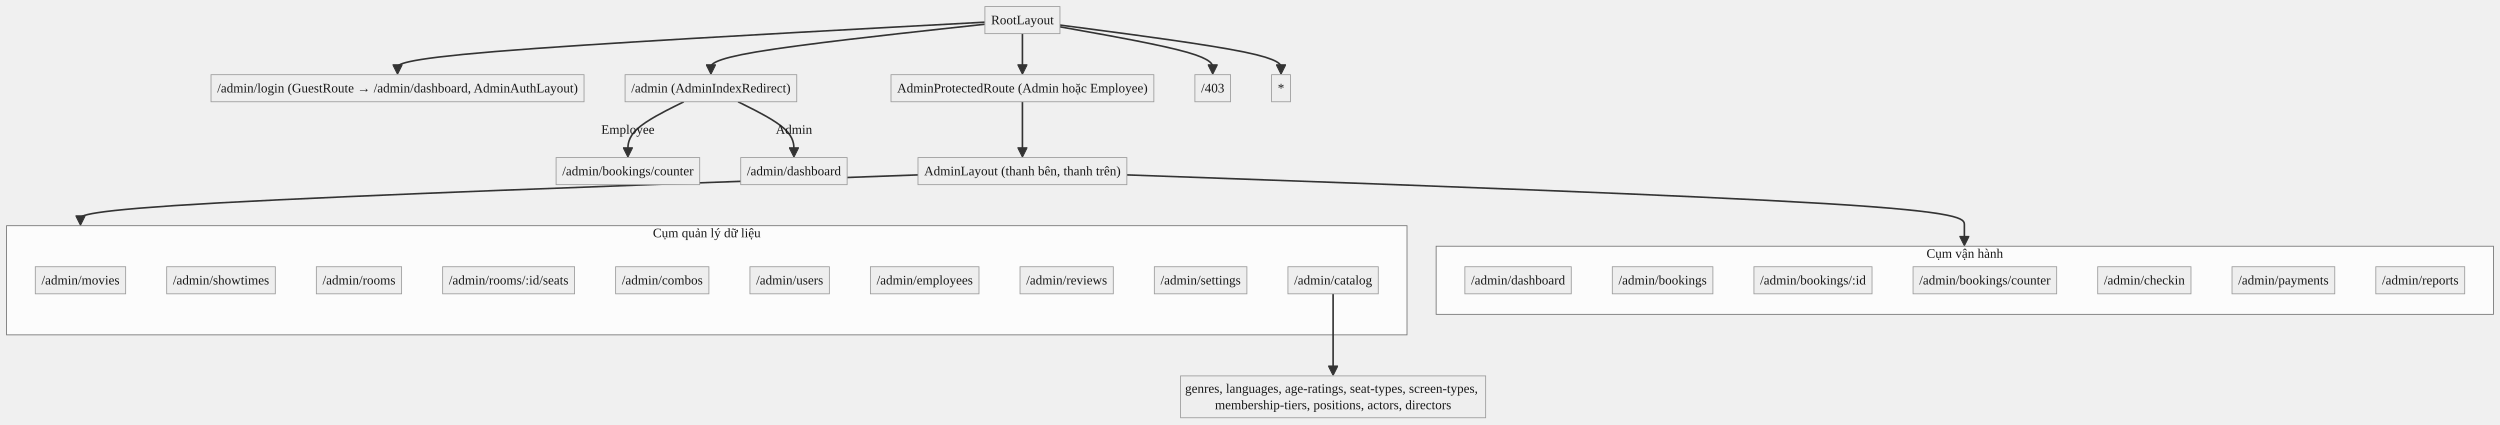
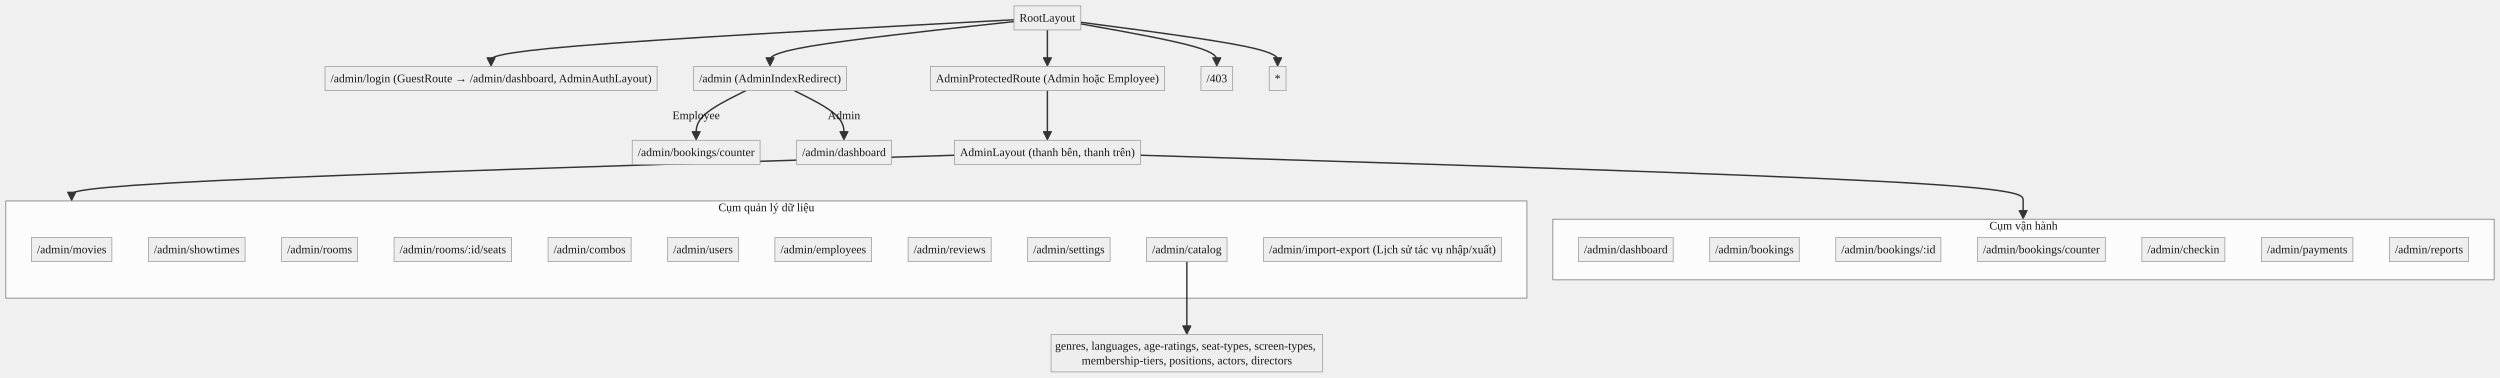
- <svg xmlns="http://www.w3.org/2000/svg" id="mermaid_hinh_4_67_1794562634340" width="3046.062" height="517" viewBox="-8 -8 3046.062 517" role="graphics-document document" aria-roledescription="flowchart-v2" font-family="Times New Roman">
-   <style>#mermaid_hinh_4_67_1794562634340{font-family:Times New Roman;font-size:16px;fill:#000000;}#mermaid_hinh_4_67_1794562634340 .error-icon{fill:#552222;}#mermaid_hinh_4_67_1794562634340 .error-text{fill:#552222;stroke:#552222;}#mermaid_hinh_4_67_1794562634340 .edge-thickness-normal{stroke-width:2px;}#mermaid_hinh_4_67_1794562634340 .edge-thickness-thick{stroke-width:3.5px;}#mermaid_hinh_4_67_1794562634340 .edge-pattern-solid{stroke-dasharray:0;}#mermaid_hinh_4_67_1794562634340 .edge-pattern-dashed{stroke-dasharray:3;}#mermaid_hinh_4_67_1794562634340 .edge-pattern-dotted{stroke-dasharray:2;}#mermaid_hinh_4_67_1794562634340 .marker{fill:#666;stroke:#666;}#mermaid_hinh_4_67_1794562634340 .marker.cross{stroke:#666;}#mermaid_hinh_4_67_1794562634340 svg{font-family:Times New Roman;font-size:16px;}#mermaid_hinh_4_67_1794562634340 .label{font-family:Times New Roman;color:#000000;}#mermaid_hinh_4_67_1794562634340 .cluster-label text{fill:#333;}#mermaid_hinh_4_67_1794562634340 .cluster-label span,#mermaid_hinh_4_67_1794562634340 p{color:#333;}#mermaid_hinh_4_67_1794562634340 .label text,#mermaid_hinh_4_67_1794562634340 span,#mermaid_hinh_4_67_1794562634340 p{fill:#000000;color:#000000;}#mermaid_hinh_4_67_1794562634340 .node rect,#mermaid_hinh_4_67_1794562634340 .node circle,#mermaid_hinh_4_67_1794562634340 .node ellipse,#mermaid_hinh_4_67_1794562634340 .node polygon,#mermaid_hinh_4_67_1794562634340 .node path{fill:#eee;stroke:#999;stroke-width:1px;}#mermaid_hinh_4_67_1794562634340 .flowchart-label text{text-anchor:middle;}#mermaid_hinh_4_67_1794562634340 .node .katex path{fill:#000;stroke:#000;stroke-width:1px;}#mermaid_hinh_4_67_1794562634340 .node .label{text-align:center;}#mermaid_hinh_4_67_1794562634340 .node.clickable{cursor:pointer;}#mermaid_hinh_4_67_1794562634340 .arrowheadPath{fill:#333333;}#mermaid_hinh_4_67_1794562634340 .edgePath .path{stroke:#666;stroke-width:2.0px;}#mermaid_hinh_4_67_1794562634340 .flowchart-link{stroke:#666;fill:none;}#mermaid_hinh_4_67_1794562634340 .edgeLabel{background-color:white;text-align:center;}#mermaid_hinh_4_67_1794562634340 .edgeLabel rect{opacity:0.5;background-color:white;fill:white;}#mermaid_hinh_4_67_1794562634340 .labelBkg{background-color:rgba(255, 255, 255, 0.5);}#mermaid_hinh_4_67_1794562634340 .cluster rect{fill:hsl(0, 0%, 98.922%);stroke:#707070;stroke-width:1px;}#mermaid_hinh_4_67_1794562634340 .cluster text{fill:#333;}#mermaid_hinh_4_67_1794562634340 .cluster span,#mermaid_hinh_4_67_1794562634340 p{color:#333;}#mermaid_hinh_4_67_1794562634340 div.mermaidTooltip{position:absolute;text-align:center;max-width:200px;padding:2px;font-family:Times New Roman;font-size:12px;background:hsl(-160, 0%, 93.333%);border:1px solid #707070;border-radius:2px;pointer-events:none;z-index:100;}#mermaid_hinh_4_67_1794562634340 .flowchartTitleText{text-anchor:middle;font-size:18px;fill:#000000;}#mermaid_hinh_4_67_1794562634340 :root{--mermaid-font-family:Times New Roman;}</style>
+ <svg xmlns="http://www.w3.org/2000/svg" id="mermaid_hinh_4_67_1794704579960" width="3421.438" height="517" viewBox="-8 -8 3421.438 517" role="graphics-document document" aria-roledescription="flowchart-v2" font-family="Times New Roman">
+   <style>#mermaid_hinh_4_67_1794704579960{font-family:Times New Roman;font-size:16px;fill:#000000;}#mermaid_hinh_4_67_1794704579960 .error-icon{fill:#552222;}#mermaid_hinh_4_67_1794704579960 .error-text{fill:#552222;stroke:#552222;}#mermaid_hinh_4_67_1794704579960 .edge-thickness-normal{stroke-width:2px;}#mermaid_hinh_4_67_1794704579960 .edge-thickness-thick{stroke-width:3.5px;}#mermaid_hinh_4_67_1794704579960 .edge-pattern-solid{stroke-dasharray:0;}#mermaid_hinh_4_67_1794704579960 .edge-pattern-dashed{stroke-dasharray:3;}#mermaid_hinh_4_67_1794704579960 .edge-pattern-dotted{stroke-dasharray:2;}#mermaid_hinh_4_67_1794704579960 .marker{fill:#666;stroke:#666;}#mermaid_hinh_4_67_1794704579960 .marker.cross{stroke:#666;}#mermaid_hinh_4_67_1794704579960 svg{font-family:Times New Roman;font-size:16px;}#mermaid_hinh_4_67_1794704579960 .label{font-family:Times New Roman;color:#000000;}#mermaid_hinh_4_67_1794704579960 .cluster-label text{fill:#333;}#mermaid_hinh_4_67_1794704579960 .cluster-label span,#mermaid_hinh_4_67_1794704579960 p{color:#333;}#mermaid_hinh_4_67_1794704579960 .label text,#mermaid_hinh_4_67_1794704579960 span,#mermaid_hinh_4_67_1794704579960 p{fill:#000000;color:#000000;}#mermaid_hinh_4_67_1794704579960 .node rect,#mermaid_hinh_4_67_1794704579960 .node circle,#mermaid_hinh_4_67_1794704579960 .node ellipse,#mermaid_hinh_4_67_1794704579960 .node polygon,#mermaid_hinh_4_67_1794704579960 .node path{fill:#eee;stroke:#999;stroke-width:1px;}#mermaid_hinh_4_67_1794704579960 .flowchart-label text{text-anchor:middle;}#mermaid_hinh_4_67_1794704579960 .node .katex path{fill:#000;stroke:#000;stroke-width:1px;}#mermaid_hinh_4_67_1794704579960 .node .label{text-align:center;}#mermaid_hinh_4_67_1794704579960 .node.clickable{cursor:pointer;}#mermaid_hinh_4_67_1794704579960 .arrowheadPath{fill:#333333;}#mermaid_hinh_4_67_1794704579960 .edgePath .path{stroke:#666;stroke-width:2.0px;}#mermaid_hinh_4_67_1794704579960 .flowchart-link{stroke:#666;fill:none;}#mermaid_hinh_4_67_1794704579960 .edgeLabel{background-color:white;text-align:center;}#mermaid_hinh_4_67_1794704579960 .edgeLabel rect{opacity:0.5;background-color:white;fill:white;}#mermaid_hinh_4_67_1794704579960 .labelBkg{background-color:rgba(255, 255, 255, 0.5);}#mermaid_hinh_4_67_1794704579960 .cluster rect{fill:hsl(0, 0%, 98.922%);stroke:#707070;stroke-width:1px;}#mermaid_hinh_4_67_1794704579960 .cluster text{fill:#333;}#mermaid_hinh_4_67_1794704579960 .cluster span,#mermaid_hinh_4_67_1794704579960 p{color:#333;}#mermaid_hinh_4_67_1794704579960 div.mermaidTooltip{position:absolute;text-align:center;max-width:200px;padding:2px;font-family:Times New Roman;font-size:12px;background:hsl(-160, 0%, 93.333%);border:1px solid #707070;border-radius:2px;pointer-events:none;z-index:100;}#mermaid_hinh_4_67_1794704579960 .flowchartTitleText{text-anchor:middle;font-size:18px;fill:#000000;}#mermaid_hinh_4_67_1794704579960 :root{--mermaid-font-family:Times New Roman;}</style>
  <g>
-     <marker id="mermaid_hinh_4_67_1794562634340_flowchart-pointEnd" class="marker flowchart" viewBox="0 0 10 10" refX="6" refY="5" markerUnits="userSpaceOnUse" markerWidth="12" markerHeight="12" orient="auto">
+     <marker id="mermaid_hinh_4_67_1794704579960_flowchart-pointEnd" class="marker flowchart" viewBox="0 0 10 10" refX="6" refY="5" markerUnits="userSpaceOnUse" markerWidth="12" markerHeight="12" orient="auto">
      <path d="M 0 0 L 10 5 L 0 10 z" class="arrowMarkerPath" style="fill: #333333; stroke: #333333; stroke-width: 1;" fill="#333333" stroke="#333333" stroke-width="1" />
    </marker>
-     <marker id="mermaid_hinh_4_67_1794562634340_flowchart-pointStart" class="marker flowchart" viewBox="0 0 10 10" refX="4.5" refY="5" markerUnits="userSpaceOnUse" markerWidth="12" markerHeight="12" orient="auto">
+     <marker id="mermaid_hinh_4_67_1794704579960_flowchart-pointStart" class="marker flowchart" viewBox="0 0 10 10" refX="4.5" refY="5" markerUnits="userSpaceOnUse" markerWidth="12" markerHeight="12" orient="auto">
      <path d="M 0 5 L 10 10 L 10 0 z" class="arrowMarkerPath" style="fill: #333333; stroke: #333333; stroke-width: 1;" fill="#333333" stroke="#333333" stroke-width="1" />
    </marker>
-     <marker id="mermaid_hinh_4_67_1794562634340_flowchart-circleEnd" class="marker flowchart" viewBox="0 0 10 10" refX="11" refY="5" markerUnits="userSpaceOnUse" markerWidth="11" markerHeight="11" orient="auto">
+     <marker id="mermaid_hinh_4_67_1794704579960_flowchart-circleEnd" class="marker flowchart" viewBox="0 0 10 10" refX="11" refY="5" markerUnits="userSpaceOnUse" markerWidth="11" markerHeight="11" orient="auto">
      <circle cx="5" cy="5" r="5" class="arrowMarkerPath" style="fill: #333333; stroke: #333333; stroke-width: 1;" fill="#333333" stroke="#333333" stroke-width="1" />
    </marker>
-     <marker id="mermaid_hinh_4_67_1794562634340_flowchart-circleStart" class="marker flowchart" viewBox="0 0 10 10" refX="-1" refY="5" markerUnits="userSpaceOnUse" markerWidth="11" markerHeight="11" orient="auto">
+     <marker id="mermaid_hinh_4_67_1794704579960_flowchart-circleStart" class="marker flowchart" viewBox="0 0 10 10" refX="-1" refY="5" markerUnits="userSpaceOnUse" markerWidth="11" markerHeight="11" orient="auto">
      <circle cx="5" cy="5" r="5" class="arrowMarkerPath" style="fill: #333333; stroke: #333333; stroke-width: 1;" fill="#333333" stroke="#333333" stroke-width="1" />
    </marker>
-     <marker id="mermaid_hinh_4_67_1794562634340_flowchart-crossEnd" class="marker cross flowchart" viewBox="0 0 11 11" refX="12" refY="5.2" markerUnits="userSpaceOnUse" markerWidth="11" markerHeight="11" orient="auto">
+     <marker id="mermaid_hinh_4_67_1794704579960_flowchart-crossEnd" class="marker cross flowchart" viewBox="0 0 11 11" refX="12" refY="5.2" markerUnits="userSpaceOnUse" markerWidth="11" markerHeight="11" orient="auto">
      <path d="M 1,1 l 9,9 M 10,1 l -9,9" class="arrowMarkerPath" style="fill: #333333; stroke: #333333; stroke-width: 1;" fill="#333333" stroke="#333333" stroke-width="1" />
    </marker>
-     <marker id="mermaid_hinh_4_67_1794562634340_flowchart-crossStart" class="marker cross flowchart" viewBox="0 0 11 11" refX="-1" refY="5.2" markerUnits="userSpaceOnUse" markerWidth="11" markerHeight="11" orient="auto">
+     <marker id="mermaid_hinh_4_67_1794704579960_flowchart-crossStart" class="marker cross flowchart" viewBox="0 0 11 11" refX="-1" refY="5.2" markerUnits="userSpaceOnUse" markerWidth="11" markerHeight="11" orient="auto">
      <path d="M 1,1 l 9,9 M 10,1 l -9,9" class="arrowMarkerPath" style="fill: #333333; stroke: #333333; stroke-width: 1;" fill="#333333" stroke="#333333" stroke-width="1" />
    </marker>
    <g class="root">
      <g class="clusters">
        <g class="cluster default flowchart-label" id="DATA">
-           <rect style="fill: rgb(252, 252, 252); stroke: rgb(112, 112, 112); stroke-width: 1px;" rx="0" ry="0" x="0" y="267" width="1706.328" height="133" fill="rgb(252, 252, 252)" stroke="rgb(112, 112, 112)" stroke-width="1px" />
-           <g class="cluster-label" transform="translate(787.5, 267)">
+           <rect style="fill: rgb(252, 252, 252); stroke: rgb(112, 112, 112); stroke-width: 1px;" rx="0" ry="0" x="0" y="267" width="2081.703" height="133" fill="rgb(252, 252, 252)" stroke="rgb(112, 112, 112)" stroke-width="1px" />
+           <g class="cluster-label" transform="translate(975.1875, 267)">
            <text font-family="Times New Roman" font-size="16px" fill="#181818" text-anchor="middle">
              <tspan x="65.664" y="14.12" font-family="Times New Roman" fill="#181818">Cụm quản lý dữ liệu</tspan>
            </text>
          </g>
        </g>
      </g>
      <g class="edgePaths">
-         <path d="M1192.031,18.992L1072.753,25.493C953.475,31.995,714.919,44.997,595.641,54.782C476.363,64.567,476.363,71.133,476.363,74.417L476.363,77.7" id="L-R-L-0" class=" edge-thickness-normal edge-pattern-solid flowchart-link LS-R LE-L" style="stroke: #333333; stroke-width: 2px; fill: none;" marker-end="url(#mermaid_hinh_4_67_1794562634340_flowchart-pointEnd)" stroke="#333333" stroke-width="2px" fill="none" />
-         <path d="M1192.031,21.499L1136.393,27.582C1080.754,33.666,969.477,45.833,913.838,55.2C858.199,64.567,858.199,71.133,858.199,74.417L858.199,77.7" id="L-R-IDX-0" class=" edge-thickness-normal edge-pattern-solid flowchart-link LS-R LE-IDX" style="stroke: #333333; stroke-width: 2px; fill: none;" marker-end="url(#mermaid_hinh_4_67_1794562634340_flowchart-pointEnd)" stroke="#333333" stroke-width="2px" fill="none" />
-         <path d="M825.148,116L813.797,121.667C802.446,127.333,779.745,138.667,768.394,149.117C757.043,159.567,757.043,169.133,757.043,173.917L757.043,178.7" id="L-IDX-COUNTER-0" class=" edge-thickness-normal edge-pattern-solid flowchart-link LS-IDX LE-COUNTER" style="stroke: #333333; stroke-width: 2px; fill: none;" marker-end="url(#mermaid_hinh_4_67_1794562634340_flowchart-pointEnd)" stroke="#333333" stroke-width="2px" fill="none" />
-         <path d="M891.25,116L902.601,121.667C913.952,127.333,936.654,138.667,948.005,149.117C959.355,159.567,959.355,169.133,959.355,173.917L959.355,178.7" id="L-IDX-DASH-0" class=" edge-thickness-normal edge-pattern-solid flowchart-link LS-IDX LE-DASH" style="stroke: #333333; stroke-width: 2px; fill: none;" marker-end="url(#mermaid_hinh_4_67_1794562634340_flowchart-pointEnd)" stroke="#333333" stroke-width="2px" fill="none" />
-         <path d="M1237.75,33L1237.75,37.167C1237.75,41.333,1237.75,49.667,1237.75,57.117C1237.75,64.567,1237.75,71.133,1237.75,74.417L1237.75,77.7" id="L-R-PR-0" class=" edge-thickness-normal edge-pattern-solid flowchart-link LS-R LE-PR" style="stroke: #333333; stroke-width: 2px; fill: none;" marker-end="url(#mermaid_hinh_4_67_1794562634340_flowchart-pointEnd)" stroke="#333333" stroke-width="2px" fill="none" />
-         <path d="M1237.75,116L1237.75,121.667C1237.75,127.333,1237.75,138.667,1237.75,149.117C1237.75,159.567,1237.75,169.133,1237.75,173.917L1237.75,178.7" id="L-PR-AL-0" class=" edge-thickness-normal edge-pattern-solid flowchart-link LS-PR LE-AL" style="stroke: #333333; stroke-width: 2px; fill: none;" marker-end="url(#mermaid_hinh_4_67_1794562634340_flowchart-pointEnd)" stroke="#333333" stroke-width="2px" fill="none" />
-         <path d="M1616.289,350L1616.289,358.333C1616.289,366.667,1616.289,383.333,1616.289,395.833C1616.289,408.333,1616.289,416.667,1616.289,424.117C1616.289,431.567,1616.289,438.133,1616.289,441.417L1616.289,444.7" id="L-D10-C1-0" class=" edge-thickness-normal edge-pattern-solid flowchart-link LS-D10 LE-C1" style="stroke: #333333; stroke-width: 2px; fill: none;" marker-end="url(#mermaid_hinh_4_67_1794562634340_flowchart-pointEnd)" stroke="#333333" stroke-width="2px" fill="none" />
-         <path d="M1283.469,24.683L1314.492,30.236C1345.516,35.789,1407.563,46.894,1438.586,55.731C1469.609,64.567,1469.609,71.133,1469.609,74.417L1469.609,77.7" id="L-R-E403-0" class=" edge-thickness-normal edge-pattern-solid flowchart-link LS-R LE-E403" style="stroke: #333333; stroke-width: 2px; fill: none;" marker-end="url(#mermaid_hinh_4_67_1794562634340_flowchart-pointEnd)" stroke="#333333" stroke-width="2px" fill="none" />
-         <path d="M1283.469,22.522L1328.363,28.435C1373.258,34.348,1463.047,46.174,1507.941,55.37C1552.836,64.567,1552.836,71.133,1552.836,74.417L1552.836,77.7" id="L-R-NF-0" class=" edge-thickness-normal edge-pattern-solid flowchart-link LS-R LE-NF" style="stroke: #333333; stroke-width: 2px; fill: none;" marker-end="url(#mermaid_hinh_4_67_1794562634340_flowchart-pointEnd)" stroke="#333333" stroke-width="2px" fill="none" />
-         <path d="M1365,205.101L1535.074,211.251C1705.148,217.401,2045.297,229.7,2215.371,240.017C2385.445,250.333,2385.445,258.667,2385.445,266.117C2385.445,273.567,2385.445,280.133,2385.445,283.417L2385.445,286.7" id="L-AL-OPS-0" class=" edge-thickness-normal edge-pattern-solid flowchart-link LS-AL LE-OPS" style="stroke: #333333; stroke-width: 2px; fill: none;" marker-end="url(#mermaid_hinh_4_67_1794562634340_flowchart-pointEnd)" stroke="#333333" stroke-width="2px" fill="none" />
-         <path d="M1110.5,205.101L940.426,211.251C770.352,217.401,430.203,229.7,260.129,239.134C90.055,248.567,90.055,255.133,90.055,258.417L90.055,261.7" id="L-AL-DATA-0" class=" edge-thickness-normal edge-pattern-solid flowchart-link LS-AL LE-DATA" style="stroke: #333333; stroke-width: 2px; fill: none;" marker-end="url(#mermaid_hinh_4_67_1794562634340_flowchart-pointEnd)" stroke="#333333" stroke-width="2px" fill="none" />
+         <path d="M1379.719,18.992L1260.441,25.493C1141.163,31.995,902.607,44.997,783.329,54.782C664.051,64.567,664.051,71.133,664.051,74.417L664.051,77.7" id="L-R-L-0" class=" edge-thickness-normal edge-pattern-solid flowchart-link LS-R LE-L" style="stroke: #333333; stroke-width: 2px; fill: none;" marker-end="url(#mermaid_hinh_4_67_1794704579960_flowchart-pointEnd)" stroke="#333333" stroke-width="2px" fill="none" />
+         <path d="M1379.719,21.499L1324.08,27.582C1268.441,33.666,1157.164,45.833,1101.525,55.2C1045.887,64.567,1045.887,71.133,1045.887,74.417L1045.887,77.7" id="L-R-IDX-0" class=" edge-thickness-normal edge-pattern-solid flowchart-link LS-R LE-IDX" style="stroke: #333333; stroke-width: 2px; fill: none;" marker-end="url(#mermaid_hinh_4_67_1794704579960_flowchart-pointEnd)" stroke="#333333" stroke-width="2px" fill="none" />
+         <path d="M1012.836,116L1001.485,121.667C990.134,127.333,967.432,138.667,956.081,149.117C944.73,159.567,944.73,169.133,944.73,173.917L944.73,178.7" id="L-IDX-COUNTER-0" class=" edge-thickness-normal edge-pattern-solid flowchart-link LS-IDX LE-COUNTER" style="stroke: #333333; stroke-width: 2px; fill: none;" marker-end="url(#mermaid_hinh_4_67_1794704579960_flowchart-pointEnd)" stroke="#333333" stroke-width="2px" fill="none" />
+         <path d="M1078.938,116L1090.289,121.667C1101.64,127.333,1124.341,138.667,1135.692,149.117C1147.043,159.567,1147.043,169.133,1147.043,173.917L1147.043,178.7" id="L-IDX-DASH-0" class=" edge-thickness-normal edge-pattern-solid flowchart-link LS-IDX LE-DASH" style="stroke: #333333; stroke-width: 2px; fill: none;" marker-end="url(#mermaid_hinh_4_67_1794704579960_flowchart-pointEnd)" stroke="#333333" stroke-width="2px" fill="none" />
+         <path d="M1425.438,33L1425.438,37.167C1425.438,41.333,1425.438,49.667,1425.438,57.117C1425.438,64.567,1425.438,71.133,1425.438,74.417L1425.438,77.7" id="L-R-PR-0" class=" edge-thickness-normal edge-pattern-solid flowchart-link LS-R LE-PR" style="stroke: #333333; stroke-width: 2px; fill: none;" marker-end="url(#mermaid_hinh_4_67_1794704579960_flowchart-pointEnd)" stroke="#333333" stroke-width="2px" fill="none" />
+         <path d="M1425.438,116L1425.438,121.667C1425.438,127.333,1425.438,138.667,1425.438,149.117C1425.438,159.567,1425.438,169.133,1425.438,173.917L1425.438,178.7" id="L-PR-AL-0" class=" edge-thickness-normal edge-pattern-solid flowchart-link LS-PR LE-AL" style="stroke: #333333; stroke-width: 2px; fill: none;" marker-end="url(#mermaid_hinh_4_67_1794704579960_flowchart-pointEnd)" stroke="#333333" stroke-width="2px" fill="none" />
+         <path d="M1616.289,350L1616.289,358.333C1616.289,366.667,1616.289,383.333,1616.289,395.833C1616.289,408.333,1616.289,416.667,1616.289,424.117C1616.289,431.567,1616.289,438.133,1616.289,441.417L1616.289,444.7" id="L-D10-C1-0" class=" edge-thickness-normal edge-pattern-solid flowchart-link LS-D10 LE-C1" style="stroke: #333333; stroke-width: 2px; fill: none;" marker-end="url(#mermaid_hinh_4_67_1794704579960_flowchart-pointEnd)" stroke="#333333" stroke-width="2px" fill="none" />
+         <path d="M1471.156,24.683L1502.18,30.236C1533.203,35.789,1595.25,46.894,1626.273,55.731C1657.297,64.567,1657.297,71.133,1657.297,74.417L1657.297,77.7" id="L-R-E403-0" class=" edge-thickness-normal edge-pattern-solid flowchart-link LS-R LE-E403" style="stroke: #333333; stroke-width: 2px; fill: none;" marker-end="url(#mermaid_hinh_4_67_1794704579960_flowchart-pointEnd)" stroke="#333333" stroke-width="2px" fill="none" />
+         <path d="M1471.156,22.522L1516.051,28.435C1560.945,34.348,1650.734,46.174,1695.629,55.37C1740.523,64.567,1740.523,71.133,1740.523,74.417L1740.523,77.7" id="L-R-NF-0" class=" edge-thickness-normal edge-pattern-solid flowchart-link LS-R LE-NF" style="stroke: #333333; stroke-width: 2px; fill: none;" marker-end="url(#mermaid_hinh_4_67_1794704579960_flowchart-pointEnd)" stroke="#333333" stroke-width="2px" fill="none" />
+         <path d="M1552.688,204.455L1754.043,210.712C1955.398,216.97,2358.109,229.485,2559.465,239.909C2760.82,250.333,2760.82,258.667,2760.82,266.117C2760.82,273.567,2760.82,280.133,2760.82,283.417L2760.82,286.7" id="L-AL-OPS-0" class=" edge-thickness-normal edge-pattern-solid flowchart-link LS-AL LE-OPS" style="stroke: #333333; stroke-width: 2px; fill: none;" marker-end="url(#mermaid_hinh_4_67_1794704579960_flowchart-pointEnd)" stroke="#333333" stroke-width="2px" fill="none" />
+         <path d="M1298.188,204.455L1096.832,210.712C895.477,216.97,492.766,229.485,291.41,239.026C90.055,248.567,90.055,255.133,90.055,258.417L90.055,261.7" id="L-AL-DATA-0" class=" edge-thickness-normal edge-pattern-solid flowchart-link LS-AL LE-DATA" style="stroke: #333333; stroke-width: 2px; fill: none;" marker-end="url(#mermaid_hinh_4_67_1794704579960_flowchart-pointEnd)" stroke="#333333" stroke-width="2px" fill="none" />
      </g>
      <g class="edgeLabels">
        <g class="edgeLabel">
          <g class="label" transform="translate(0, 0)" />
        </g>
        <g class="edgeLabel">
          <g class="label" transform="translate(0, 0)" />
        </g>
-         <g class="edgeLabel" transform="translate(757.043, 150)">
+         <g class="edgeLabel" transform="translate(944.7305, 150)">
          <g class="label" transform="translate(-32.4375, -9)">
            <text font-family="Times New Roman" font-size="16px" fill="#181818" text-anchor="middle">
              <tspan x="32.438" y="14.12" font-family="Times New Roman" fill="#181818">Employee</tspan>
            </text>
          </g>
        </g>
-         <g class="edgeLabel" transform="translate(959.3555, 150)">
+         <g class="edgeLabel" transform="translate(1147.043, 150)">
          <g class="label" transform="translate(-22.22656, -9)">
            <text font-family="Times New Roman" font-size="16px" fill="#181818" text-anchor="middle">
              <tspan x="22.227" y="14.12" font-family="Times New Roman" fill="#181818">Admin</tspan>
            </text>
          </g>
        </g>
        <g class="edgeLabel">
          <g class="label" transform="translate(0, 0)" />
        </g>
        <g class="edgeLabel">
          <g class="label" transform="translate(0, 0)" />
        </g>
        <g class="edgeLabel">
          <g class="label" transform="translate(0, 0)" />
        </g>
        <g class="edgeLabel">
          <g class="label" transform="translate(0, 0)" />
        </g>
        <g class="edgeLabel">
          <g class="label" transform="translate(0, 0)" />
        </g>
        <g class="edgeLabel">
          <g class="label" transform="translate(0, 0)" />
        </g>
        <g class="edgeLabel">
          <g class="label" transform="translate(0, 0)" />
        </g>
      </g>
      <g class="nodes">
        <g class="node default default flowchart-label" id="flowchart-D1-505" data-node="true" data-id="D1" transform="translate(90.05469, 333.5)">
          <rect class="basic label-container" style="fill: rgb(238, 238, 238); stroke: rgb(153, 153, 153); stroke-width: 1px;" rx="0" ry="0" x="-55.055" y="-16.5" width="110.109" height="33" fill="rgb(238, 238, 238)" stroke="rgb(153, 153, 153)" stroke-width="1px" />
          <g class="label" style="" transform="translate(-47.55469, -9)">
            <text font-family="Times New Roman" font-size="16px" fill="#181818" text-anchor="middle">
              <tspan x="47.555" y="14.12" font-family="Times New Roman" fill="#181818">/admin/movies</tspan>
            </text>
          </g>
        </g>
        <g class="node default default flowchart-label" id="flowchart-D2-506" data-node="true" data-id="D2" transform="translate(261.2734, 333.5)">
          <rect class="basic label-container" style="fill: rgb(238, 238, 238); stroke: rgb(153, 153, 153); stroke-width: 1px;" rx="0" ry="0" x="-66.164" y="-16.5" width="132.328" height="33" fill="rgb(238, 238, 238)" stroke="rgb(153, 153, 153)" stroke-width="1px" />
          <g class="label" style="" transform="translate(-58.66406, -9)">
            <text font-family="Times New Roman" font-size="16px" fill="#181818" text-anchor="middle">
              <tspan x="58.664" y="14.12" font-family="Times New Roman" fill="#181818">/admin/showtimes</tspan>
            </text>
          </g>
        </g>
        <g class="node default default flowchart-label" id="flowchart-D3-507" data-node="true" data-id="D3" transform="translate(429.3828, 333.5)">
          <rect class="basic label-container" style="fill: rgb(238, 238, 238); stroke: rgb(153, 153, 153); stroke-width: 1px;" rx="0" ry="0" x="-51.945" y="-16.5" width="103.891" height="33" fill="rgb(238, 238, 238)" stroke="rgb(153, 153, 153)" stroke-width="1px" />
          <g class="label" style="" transform="translate(-44.44531, -9)">
            <text font-family="Times New Roman" font-size="16px" fill="#181818" text-anchor="middle">
              <tspan x="44.445" y="14.12" font-family="Times New Roman" fill="#181818">/admin/rooms</tspan>
            </text>
          </g>
        </g>
        <g class="node default default flowchart-label" id="flowchart-D4-508" data-node="true" data-id="D4" transform="translate(611.7109, 333.5)">
          <rect class="basic label-container" style="fill: rgb(238, 238, 238); stroke: rgb(153, 153, 153); stroke-width: 1px;" rx="0" ry="0" x="-80.383" y="-16.5" width="160.766" height="33" fill="rgb(238, 238, 238)" stroke="rgb(153, 153, 153)" stroke-width="1px" />
          <g class="label" style="" transform="translate(-72.88281, -9)">
            <text font-family="Times New Roman" font-size="16px" fill="#181818" text-anchor="middle">
              <tspan x="72.883" y="14.12" font-family="Times New Roman" fill="#181818">/admin/rooms/:id/seats</tspan>
            </text>
          </g>
        </g>
        <g class="node default default flowchart-label" id="flowchart-D5-509" data-node="true" data-id="D5" transform="translate(798.9219, 333.5)">
          <rect class="basic label-container" style="fill: rgb(238, 238, 238); stroke: rgb(153, 153, 153); stroke-width: 1px;" rx="0" ry="0" x="-56.828" y="-16.5" width="113.656" height="33" fill="rgb(238, 238, 238)" stroke="rgb(153, 153, 153)" stroke-width="1px" />
          <g class="label" style="" transform="translate(-49.32812, -9)">
            <text font-family="Times New Roman" font-size="16px" fill="#181818" text-anchor="middle">
              <tspan x="49.328" y="14.12" font-family="Times New Roman" fill="#181818">/admin/combos</tspan>
            </text>
          </g>
        </g>
        <g class="node default default flowchart-label" id="flowchart-D6-510" data-node="true" data-id="D6" transform="translate(954.1328, 333.5)">
          <rect class="basic label-container" style="fill: rgb(238, 238, 238); stroke: rgb(153, 153, 153); stroke-width: 1px;" rx="0" ry="0" x="-48.383" y="-16.5" width="96.766" height="33" fill="rgb(238, 238, 238)" stroke="rgb(153, 153, 153)" stroke-width="1px" />
          <g class="label" style="" transform="translate(-40.88281, -9)">
            <text font-family="Times New Roman" font-size="16px" fill="#181818" text-anchor="middle">
              <tspan x="40.883" y="14.12" font-family="Times New Roman" fill="#181818">/admin/users</tspan>
            </text>
          </g>
        </g>
        <g class="node default default flowchart-label" id="flowchart-D7-511" data-node="true" data-id="D7" transform="translate(1118.672, 333.5)">
          <rect class="basic label-container" style="fill: rgb(238, 238, 238); stroke: rgb(153, 153, 153); stroke-width: 1px;" rx="0" ry="0" x="-66.156" y="-16.5" width="132.312" height="33" fill="rgb(238, 238, 238)" stroke="rgb(153, 153, 153)" stroke-width="1px" />
          <g class="label" style="" transform="translate(-58.65625, -9)">
            <text font-family="Times New Roman" font-size="16px" fill="#181818" text-anchor="middle">
              <tspan x="58.656" y="14.12" font-family="Times New Roman" fill="#181818">/admin/employees</tspan>
            </text>
          </g>
        </g>
        <g class="node default default flowchart-label" id="flowchart-D8-512" data-node="true" data-id="D8" transform="translate(1291.648, 333.5)">
          <rect class="basic label-container" style="fill: rgb(238, 238, 238); stroke: rgb(153, 153, 153); stroke-width: 1px;" rx="0" ry="0" x="-56.82" y="-16.5" width="113.641" height="33" fill="rgb(238, 238, 238)" stroke="rgb(153, 153, 153)" stroke-width="1px" />
          <g class="label" style="" transform="translate(-49.32031, -9)">
            <text font-family="Times New Roman" font-size="16px" fill="#181818" text-anchor="middle">
              <tspan x="49.32" y="14.12" font-family="Times New Roman" fill="#181818">/admin/reviews</tspan>
            </text>
          </g>
        </g>
        <g class="node default default flowchart-label" id="flowchart-D9-513" data-node="true" data-id="D9" transform="translate(1454.859, 333.5)">
          <rect class="basic label-container" style="fill: rgb(238, 238, 238); stroke: rgb(153, 153, 153); stroke-width: 1px;" rx="0" ry="0" x="-56.391" y="-16.5" width="112.781" height="33" fill="rgb(238, 238, 238)" stroke="rgb(153, 153, 153)" stroke-width="1px" />
          <g class="label" style="" transform="translate(-48.89062, -9)">
            <text font-family="Times New Roman" font-size="16px" fill="#181818" text-anchor="middle">
              <tspan x="48.891" y="14.12" font-family="Times New Roman" fill="#181818">/admin/settings</tspan>
            </text>
          </g>
        </g>
        <g class="node default default flowchart-label" id="flowchart-D10-514" data-node="true" data-id="D10" transform="translate(1616.289, 333.5)">
          <rect class="basic label-container" style="fill: rgb(238, 238, 238); stroke: rgb(153, 153, 153); stroke-width: 1px;" rx="0" ry="0" x="-55.039" y="-16.5" width="110.078" height="33" fill="rgb(238, 238, 238)" stroke="rgb(153, 153, 153)" stroke-width="1px" />
          <g class="label" style="" transform="translate(-47.53906, -9)">
            <text font-family="Times New Roman" font-size="16px" fill="#181818" text-anchor="middle">
              <tspan x="47.539" y="14.12" font-family="Times New Roman" fill="#181818">/admin/catalog</tspan>
            </text>
          </g>
        </g>
-         <g class="root" transform="translate(1733.828, 284)">
+         <g class="node default default flowchart-label" id="flowchart-D11-515" data-node="true" data-id="D11" transform="translate(1884.016, 333.5)">
+           <rect class="basic label-container" style="fill: rgb(238, 238, 238); stroke: rgb(153, 153, 153); stroke-width: 1px;" rx="0" ry="0" x="-162.688" y="-16.5" width="325.375" height="33" fill="rgb(238, 238, 238)" stroke="rgb(153, 153, 153)" stroke-width="1px" />
+           <g class="label" style="" transform="translate(-155.1875, -9)">
+             <text font-family="Times New Roman" font-size="16px" fill="#181818" text-anchor="middle">
+               <tspan x="155.188" y="14.12" font-family="Times New Roman" fill="#181818">/admin/import-export (Lịch sử tác vụ nhập/xuất)</tspan>
+             </text>
+           </g>
+         </g>
+         <g class="root" transform="translate(2109.203, 284)">
          <g class="clusters">
            <g class="cluster default flowchart-label" id="OPS">
              <rect style="fill: rgb(252, 252, 252); stroke: rgb(112, 112, 112); stroke-width: 1px;" rx="0" ry="0" x="8" y="8" width="1288.234" height="83" fill="rgb(252, 252, 252)" stroke="rgb(112, 112, 112)" stroke-width="1px" />
              <g class="cluster-label" transform="translate(605.4531, 8)">
                <text font-family="Times New Roman" font-size="16px" fill="#181818" text-anchor="middle">
                  <tspan x="46.664" y="14.12" font-family="Times New Roman" fill="#181818">Cụm vận hành</tspan>
                </text>
              </g>
            </g>
          </g>
          <g class="edgePaths" />
          <g class="edgeLabels" />
          <g class="nodes">
            <g class="node default default flowchart-label" id="flowchart-O1-498" data-node="true" data-id="O1" transform="translate(107.8203, 49.5)">
              <rect class="basic label-container" style="fill: rgb(238, 238, 238); stroke: rgb(153, 153, 153); stroke-width: 1px;" rx="0" ry="0" x="-64.82" y="-16.5" width="129.641" height="33" fill="rgb(238, 238, 238)" stroke="rgb(153, 153, 153)" stroke-width="1px" />
              <g class="label" style="" transform="translate(-57.32031, -9)">
                <text font-family="Times New Roman" font-size="16px" fill="#181818" text-anchor="middle">
                  <tspan x="57.32" y="14.12" font-family="Times New Roman" fill="#181818">/admin/dashboard</tspan>
                </text>
              </g>
            </g>
            <g class="node default default flowchart-label" id="flowchart-O2-499" data-node="true" data-id="O2" transform="translate(283.9219, 49.5)">
              <rect class="basic label-container" style="fill: rgb(238, 238, 238); stroke: rgb(153, 153, 153); stroke-width: 1px;" rx="0" ry="0" x="-61.281" y="-16.5" width="122.562" height="33" fill="rgb(238, 238, 238)" stroke="rgb(153, 153, 153)" stroke-width="1px" />
              <g class="label" style="" transform="translate(-53.78125, -9)">
                <text font-family="Times New Roman" font-size="16px" fill="#181818" text-anchor="middle">
                  <tspan x="53.781" y="14.12" font-family="Times New Roman" fill="#181818">/admin/bookings</tspan>
                </text>
              </g>
            </g>
            <g class="node default default flowchart-label" id="flowchart-O3-500" data-node="true" data-id="O3" transform="translate(467.1484, 49.5)">
              <rect class="basic label-container" style="fill: rgb(238, 238, 238); stroke: rgb(153, 153, 153); stroke-width: 1px;" rx="0" ry="0" x="-71.945" y="-16.5" width="143.891" height="33" fill="rgb(238, 238, 238)" stroke="rgb(153, 153, 153)" stroke-width="1px" />
              <g class="label" style="" transform="translate(-64.44531, -9)">
                <text font-family="Times New Roman" font-size="16px" fill="#181818" text-anchor="middle">
                  <tspan x="64.445" y="14.12" font-family="Times New Roman" fill="#181818">/admin/bookings/:id</tspan>
                </text>
              </g>
            </g>
            <g class="node default default flowchart-label" id="flowchart-O4-501" data-node="true" data-id="O4" transform="translate(676.5859, 49.5)">
              <rect class="basic label-container" style="fill: rgb(238, 238, 238); stroke: rgb(153, 153, 153); stroke-width: 1px;" rx="0" ry="0" x="-87.492" y="-16.5" width="174.984" height="33" fill="rgb(238, 238, 238)" stroke="rgb(153, 153, 153)" stroke-width="1px" />
              <g class="label" style="" transform="translate(-79.99219, -9)">
                <text font-family="Times New Roman" font-size="16px" fill="#181818" text-anchor="middle">
                  <tspan x="79.992" y="14.12" font-family="Times New Roman" fill="#181818">/admin/bookings/counter</tspan>
                </text>
              </g>
            </g>
            <g class="node default default flowchart-label" id="flowchart-O5-502" data-node="true" data-id="O5" transform="translate(870.8984, 49.5)">
              <rect class="basic label-container" style="fill: rgb(238, 238, 238); stroke: rgb(153, 153, 153); stroke-width: 1px;" rx="0" ry="0" x="-56.82" y="-16.5" width="113.641" height="33" fill="rgb(238, 238, 238)" stroke="rgb(153, 153, 153)" stroke-width="1px" />
              <g class="label" style="" transform="translate(-49.32031, -9)">
                <text font-family="Times New Roman" font-size="16px" fill="#181818" text-anchor="middle">
                  <tspan x="49.32" y="14.12" font-family="Times New Roman" fill="#181818">/admin/checkin</tspan>
                </text>
              </g>
            </g>
            <g class="node default default flowchart-label" id="flowchart-O6-503" data-node="true" data-id="O6" transform="translate(1040.32, 49.5)">
              <rect class="basic label-container" style="fill: rgb(238, 238, 238); stroke: rgb(153, 153, 153); stroke-width: 1px;" rx="0" ry="0" x="-62.602" y="-16.5" width="125.203" height="33" fill="rgb(238, 238, 238)" stroke="rgb(153, 153, 153)" stroke-width="1px" />
              <g class="label" style="" transform="translate(-55.10156, -9)">
                <text font-family="Times New Roman" font-size="16px" fill="#181818" text-anchor="middle">
                  <tspan x="55.102" y="14.12" font-family="Times New Roman" fill="#181818">/admin/payments</tspan>
                </text>
              </g>
            </g>
            <g class="node default default flowchart-label" id="flowchart-O7-504" data-node="true" data-id="O7" transform="translate(1207.078, 49.5)">
              <rect class="basic label-container" style="fill: rgb(238, 238, 238); stroke: rgb(153, 153, 153); stroke-width: 1px;" rx="0" ry="0" x="-54.156" y="-16.5" width="108.312" height="33" fill="rgb(238, 238, 238)" stroke="rgb(153, 153, 153)" stroke-width="1px" />
              <g class="label" style="" transform="translate(-46.65625, -9)">
                <text font-family="Times New Roman" font-size="16px" fill="#181818" text-anchor="middle">
                  <tspan x="46.656" y="14.12" font-family="Times New Roman" fill="#181818">/admin/reports</tspan>
                </text>
              </g>
            </g>
          </g>
        </g>
-         <g class="node default default flowchart-label" id="flowchart-R-485" data-node="true" data-id="R" transform="translate(1237.75, 16.5)">
+         <g class="node default default flowchart-label" id="flowchart-R-485" data-node="true" data-id="R" transform="translate(1425.438, 16.5)">
          <rect class="basic label-container" style="fill: rgb(238, 238, 238); stroke: rgb(153, 153, 153); stroke-width: 1px;" rx="0" ry="0" x="-45.719" y="-16.5" width="91.438" height="33" fill="rgb(238, 238, 238)" stroke="rgb(153, 153, 153)" stroke-width="1px" />
          <g class="label" style="" transform="translate(-38.21875, -9)">
            <text font-family="Times New Roman" font-size="16px" fill="#181818" text-anchor="middle">
              <tspan x="38.219" y="14.12" font-family="Times New Roman" fill="#181818">RootLayout</tspan>
            </text>
          </g>
        </g>
-         <g class="node default default flowchart-label" id="flowchart-L-487" data-node="true" data-id="L" transform="translate(476.3633, 99.5)">
+         <g class="node default default flowchart-label" id="flowchart-L-487" data-node="true" data-id="L" transform="translate(664.0508, 99.5)">
          <rect class="basic label-container" style="fill: rgb(238, 238, 238); stroke: rgb(153, 153, 153); stroke-width: 1px;" rx="0" ry="0" x="-227.25" y="-16.5" width="454.5" height="33" fill="rgb(238, 238, 238)" stroke="rgb(153, 153, 153)" stroke-width="1px" />
          <g class="label" style="" transform="translate(-219.75, -9)">
            <text font-family="Times New Roman" font-size="16px" fill="#181818" text-anchor="middle">
              <tspan x="219.75" y="14.12" font-family="Times New Roman" fill="#181818">/admin/login (GuestRoute → /admin/dashboard, AdminAuthLayout)</tspan>
            </text>
          </g>
        </g>
-         <g class="node default default flowchart-label" id="flowchart-IDX-489" data-node="true" data-id="IDX" transform="translate(858.1992, 99.5)">
+         <g class="node default default flowchart-label" id="flowchart-IDX-489" data-node="true" data-id="IDX" transform="translate(1045.887, 99.5)">
          <rect class="basic label-container" style="fill: rgb(238, 238, 238); stroke: rgb(153, 153, 153); stroke-width: 1px;" rx="0" ry="0" x="-104.586" y="-16.5" width="209.172" height="33" fill="rgb(238, 238, 238)" stroke="rgb(153, 153, 153)" stroke-width="1px" />
          <g class="label" style="" transform="translate(-97.08594, -9)">
            <text font-family="Times New Roman" font-size="16px" fill="#181818" text-anchor="middle">
              <tspan x="97.086" y="14.12" font-family="Times New Roman" fill="#181818">/admin (AdminIndexRedirect)</tspan>
            </text>
          </g>
        </g>
-         <g class="node default default flowchart-label" id="flowchart-COUNTER-491" data-node="true" data-id="COUNTER" transform="translate(757.043, 200.5)">
+         <g class="node default default flowchart-label" id="flowchart-COUNTER-491" data-node="true" data-id="COUNTER" transform="translate(944.7305, 200.5)">
          <rect class="basic label-container" style="fill: rgb(238, 238, 238); stroke: rgb(153, 153, 153); stroke-width: 1px;" rx="0" ry="0" x="-87.492" y="-16.5" width="174.984" height="33" fill="rgb(238, 238, 238)" stroke="rgb(153, 153, 153)" stroke-width="1px" />
          <g class="label" style="" transform="translate(-79.99219, -9)">
            <text font-family="Times New Roman" font-size="16px" fill="#181818" text-anchor="middle">
              <tspan x="79.992" y="14.12" font-family="Times New Roman" fill="#181818">/admin/bookings/counter</tspan>
            </text>
          </g>
        </g>
-         <g class="node default default flowchart-label" id="flowchart-DASH-493" data-node="true" data-id="DASH" transform="translate(959.3555, 200.5)">
+         <g class="node default default flowchart-label" id="flowchart-DASH-493" data-node="true" data-id="DASH" transform="translate(1147.043, 200.5)">
          <rect class="basic label-container" style="fill: rgb(238, 238, 238); stroke: rgb(153, 153, 153); stroke-width: 1px;" rx="0" ry="0" x="-64.82" y="-16.5" width="129.641" height="33" fill="rgb(238, 238, 238)" stroke="rgb(153, 153, 153)" stroke-width="1px" />
          <g class="label" style="" transform="translate(-57.32031, -9)">
            <text font-family="Times New Roman" font-size="16px" fill="#181818" text-anchor="middle">
              <tspan x="57.32" y="14.12" font-family="Times New Roman" fill="#181818">/admin/dashboard</tspan>
            </text>
          </g>
        </g>
-         <g class="node default default flowchart-label" id="flowchart-PR-495" data-node="true" data-id="PR" transform="translate(1237.75, 99.5)">
+         <g class="node default default flowchart-label" id="flowchart-PR-495" data-node="true" data-id="PR" transform="translate(1425.438, 99.5)">
          <rect class="basic label-container" style="fill: rgb(238, 238, 238); stroke: rgb(153, 153, 153); stroke-width: 1px;" rx="0" ry="0" x="-160.133" y="-16.5" width="320.266" height="33" fill="rgb(238, 238, 238)" stroke="rgb(153, 153, 153)" stroke-width="1px" />
          <g class="label" style="" transform="translate(-152.6328, -9)">
            <text font-family="Times New Roman" font-size="16px" fill="#181818" text-anchor="middle">
              <tspan x="152.633" y="14.12" font-family="Times New Roman" fill="#181818">AdminProtectedRoute (Admin hoặc Employee)</tspan>
            </text>
          </g>
        </g>
-         <g class="node default default flowchart-label" id="flowchart-AL-497" data-node="true" data-id="AL" transform="translate(1237.75, 200.5)">
+         <g class="node default default flowchart-label" id="flowchart-AL-497" data-node="true" data-id="AL" transform="translate(1425.438, 200.5)">
          <rect class="basic label-container" style="fill: rgb(238, 238, 238); stroke: rgb(153, 153, 153); stroke-width: 1px;" rx="0" ry="0" x="-127.25" y="-16.5" width="254.5" height="33" fill="rgb(238, 238, 238)" stroke="rgb(153, 153, 153)" stroke-width="1px" />
          <g class="label" style="" transform="translate(-119.75, -9)">
            <text font-family="Times New Roman" font-size="16px" fill="#181818" text-anchor="middle">
              <tspan x="119.75" y="14.12" font-family="Times New Roman" fill="#181818">AdminLayout (thanh bên, thanh trên)</tspan>
            </text>
          </g>
        </g>
-         <g class="node default default flowchart-label" id="flowchart-C1-520" data-node="true" data-id="C1" transform="translate(1616.289, 475.5)">
+         <g class="node default default flowchart-label" id="flowchart-C1-521" data-node="true" data-id="C1" transform="translate(1616.289, 475.5)">
          <rect class="basic label-container" style="fill: rgb(238, 238, 238); stroke: rgb(153, 153, 153); stroke-width: 1px;" rx="0" ry="0" x="-185.875" y="-25.5" width="371.75" height="51" fill="rgb(238, 238, 238)" stroke="rgb(153, 153, 153)" stroke-width="1px" />
          <g class="label" style="" transform="translate(-178.375, -18)">
            <text font-family="Times New Roman" font-size="16px" fill="#181818" text-anchor="middle">
              <tspan x="178.375" y="13.12" font-family="Times New Roman" fill="#181818">genres, languages, age-ratings, seat-types, screen-types,</tspan>
              <tspan x="178.375" y="33.12" font-family="Times New Roman" fill="#181818">membership-tiers, positions, actors, directors</tspan>
            </text>
          </g>
        </g>
-         <g class="node default default flowchart-label" id="flowchart-E403-522" data-node="true" data-id="E403" transform="translate(1469.609, 99.5)">
+         <g class="node default default flowchart-label" id="flowchart-E403-523" data-node="true" data-id="E403" transform="translate(1657.297, 99.5)">
          <rect class="basic label-container" style="fill: rgb(238, 238, 238); stroke: rgb(153, 153, 153); stroke-width: 1px;" rx="0" ry="0" x="-21.727" y="-16.5" width="43.453" height="33" fill="rgb(238, 238, 238)" stroke="rgb(153, 153, 153)" stroke-width="1px" />
          <g class="label" style="" transform="translate(-14.22656, -9)">
            <text font-family="Times New Roman" font-size="16px" fill="#181818" text-anchor="middle">
              <tspan x="14.227" y="14.12" font-family="Times New Roman" fill="#181818">/403</tspan>
            </text>
          </g>
        </g>
-         <g class="node default default flowchart-label" id="flowchart-NF-524" data-node="true" data-id="NF" transform="translate(1552.836, 99.5)">
+         <g class="node default default flowchart-label" id="flowchart-NF-525" data-node="true" data-id="NF" transform="translate(1740.523, 99.5)">
          <rect class="basic label-container" style="fill: rgb(238, 238, 238); stroke: rgb(153, 153, 153); stroke-width: 1px;" rx="0" ry="0" x="-11.5" y="-16.5" width="23" height="33" fill="rgb(238, 238, 238)" stroke="rgb(153, 153, 153)" stroke-width="1px" />
          <g class="label" style="" transform="translate(-4, -9)">
            <text font-family="Times New Roman" font-size="16px" fill="#181818" text-anchor="middle">
              <tspan x="4" y="14.12" font-family="Times New Roman" fill="#181818">*</tspan>
            </text>
          </g>
        </g>
      </g>
    </g>
  </g>
</svg>
